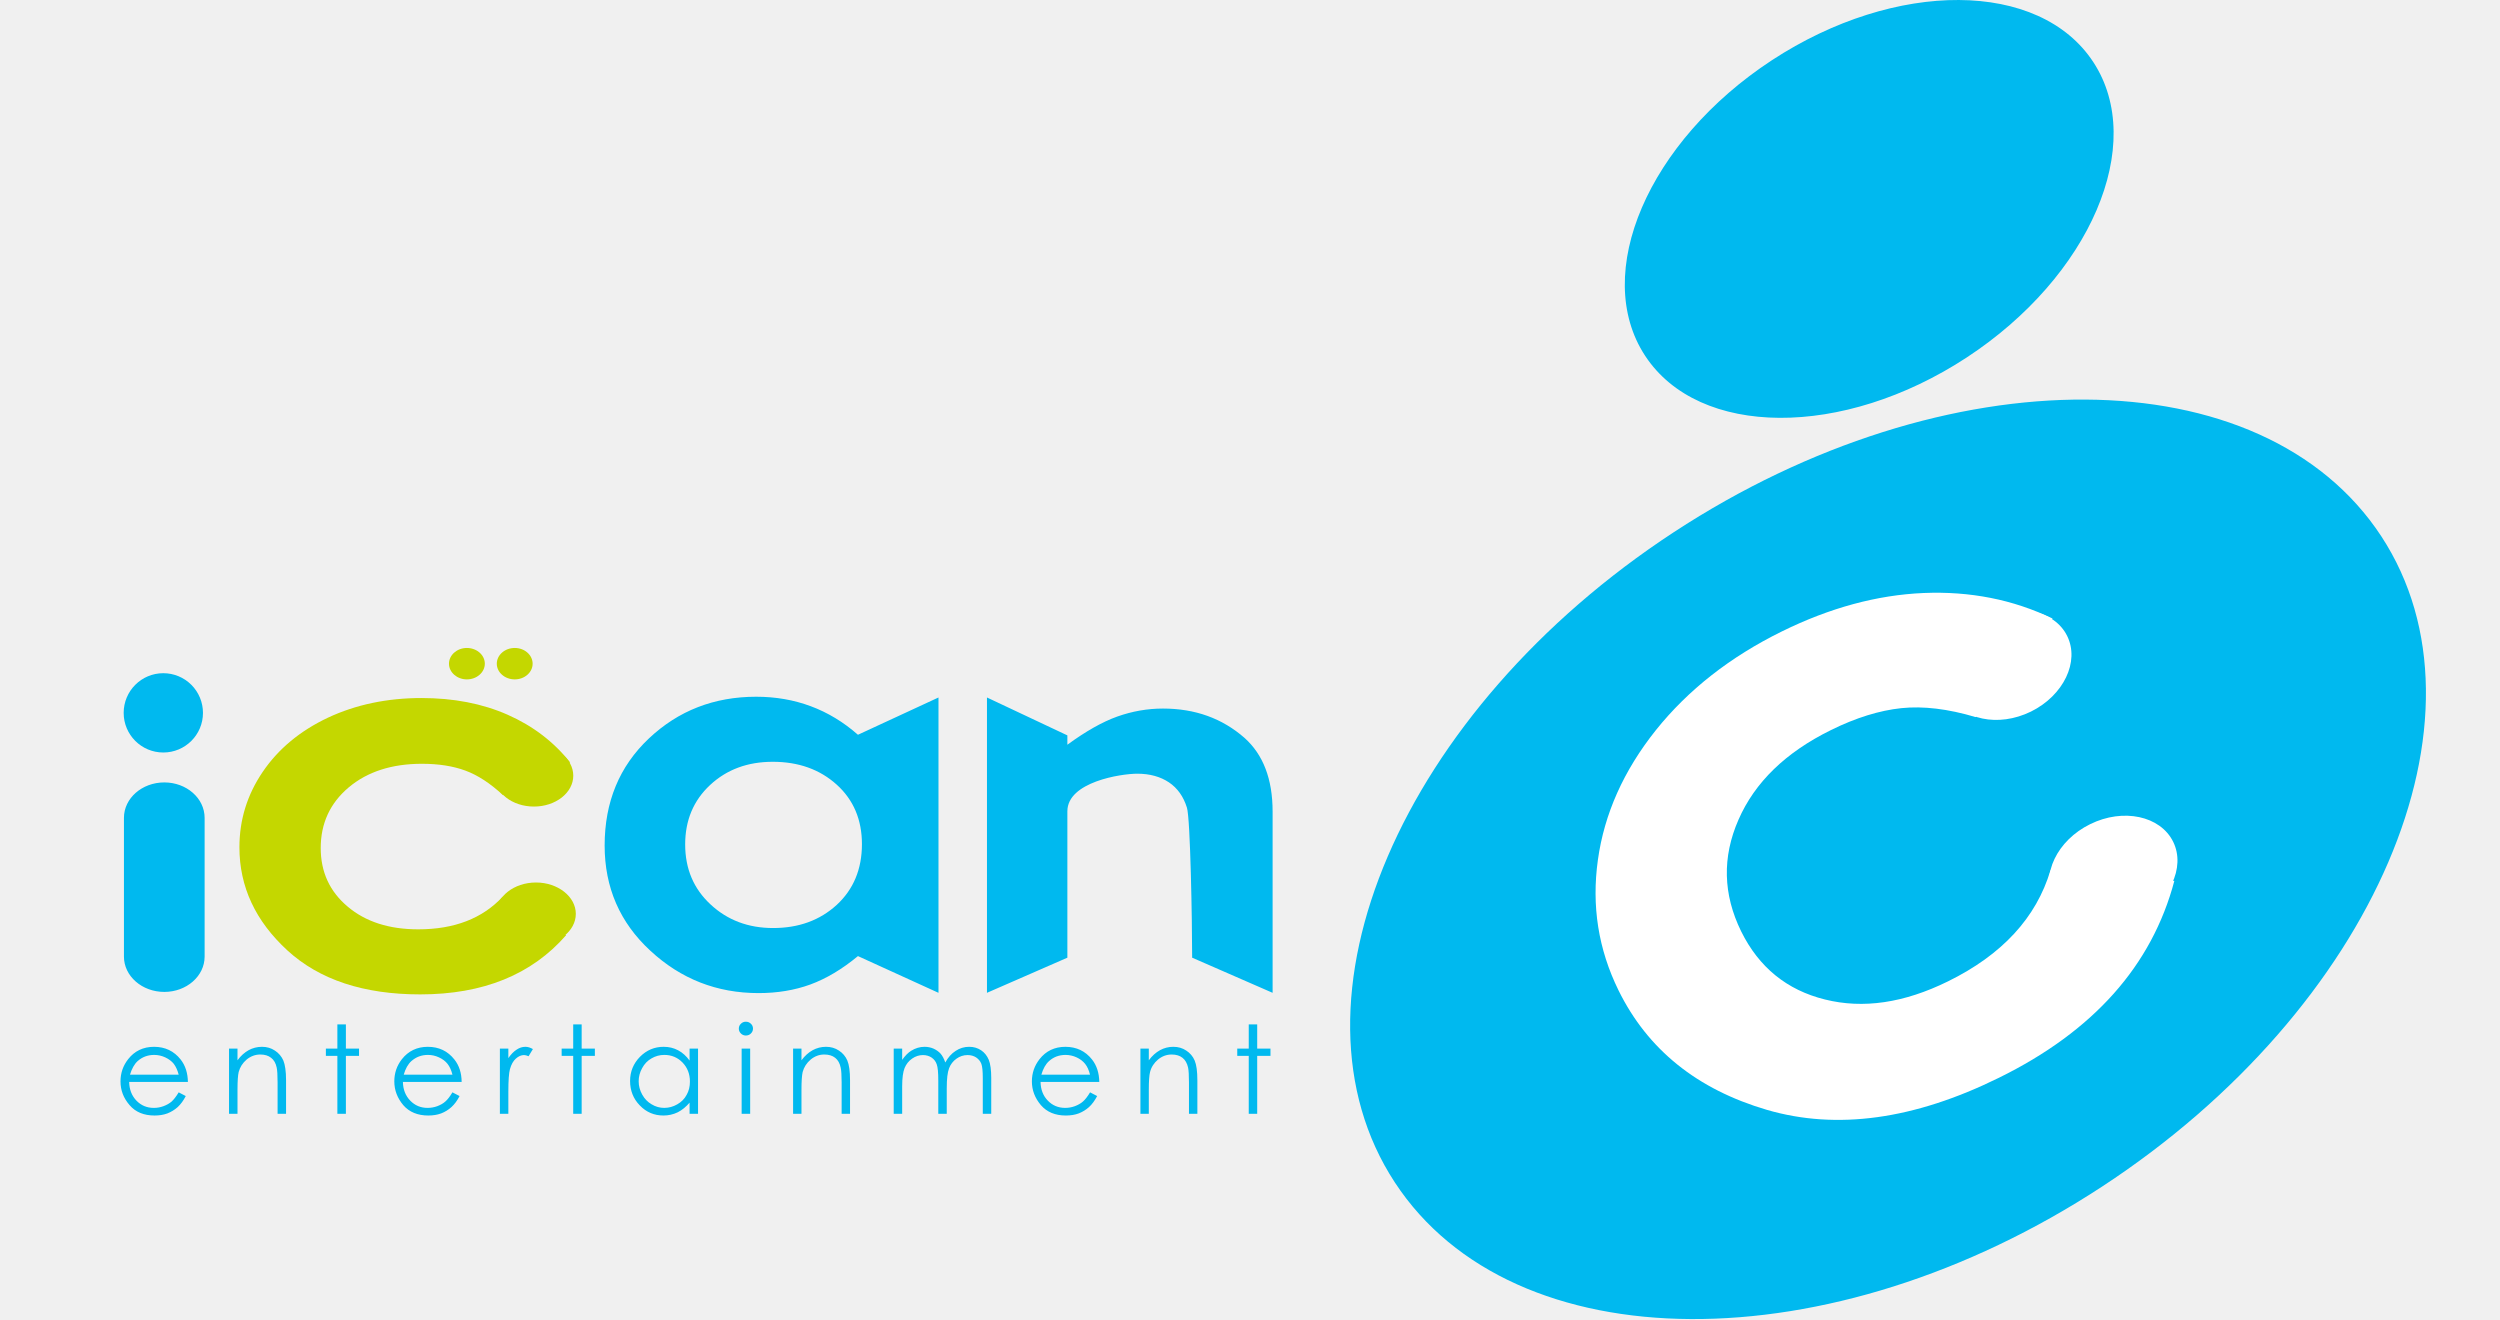
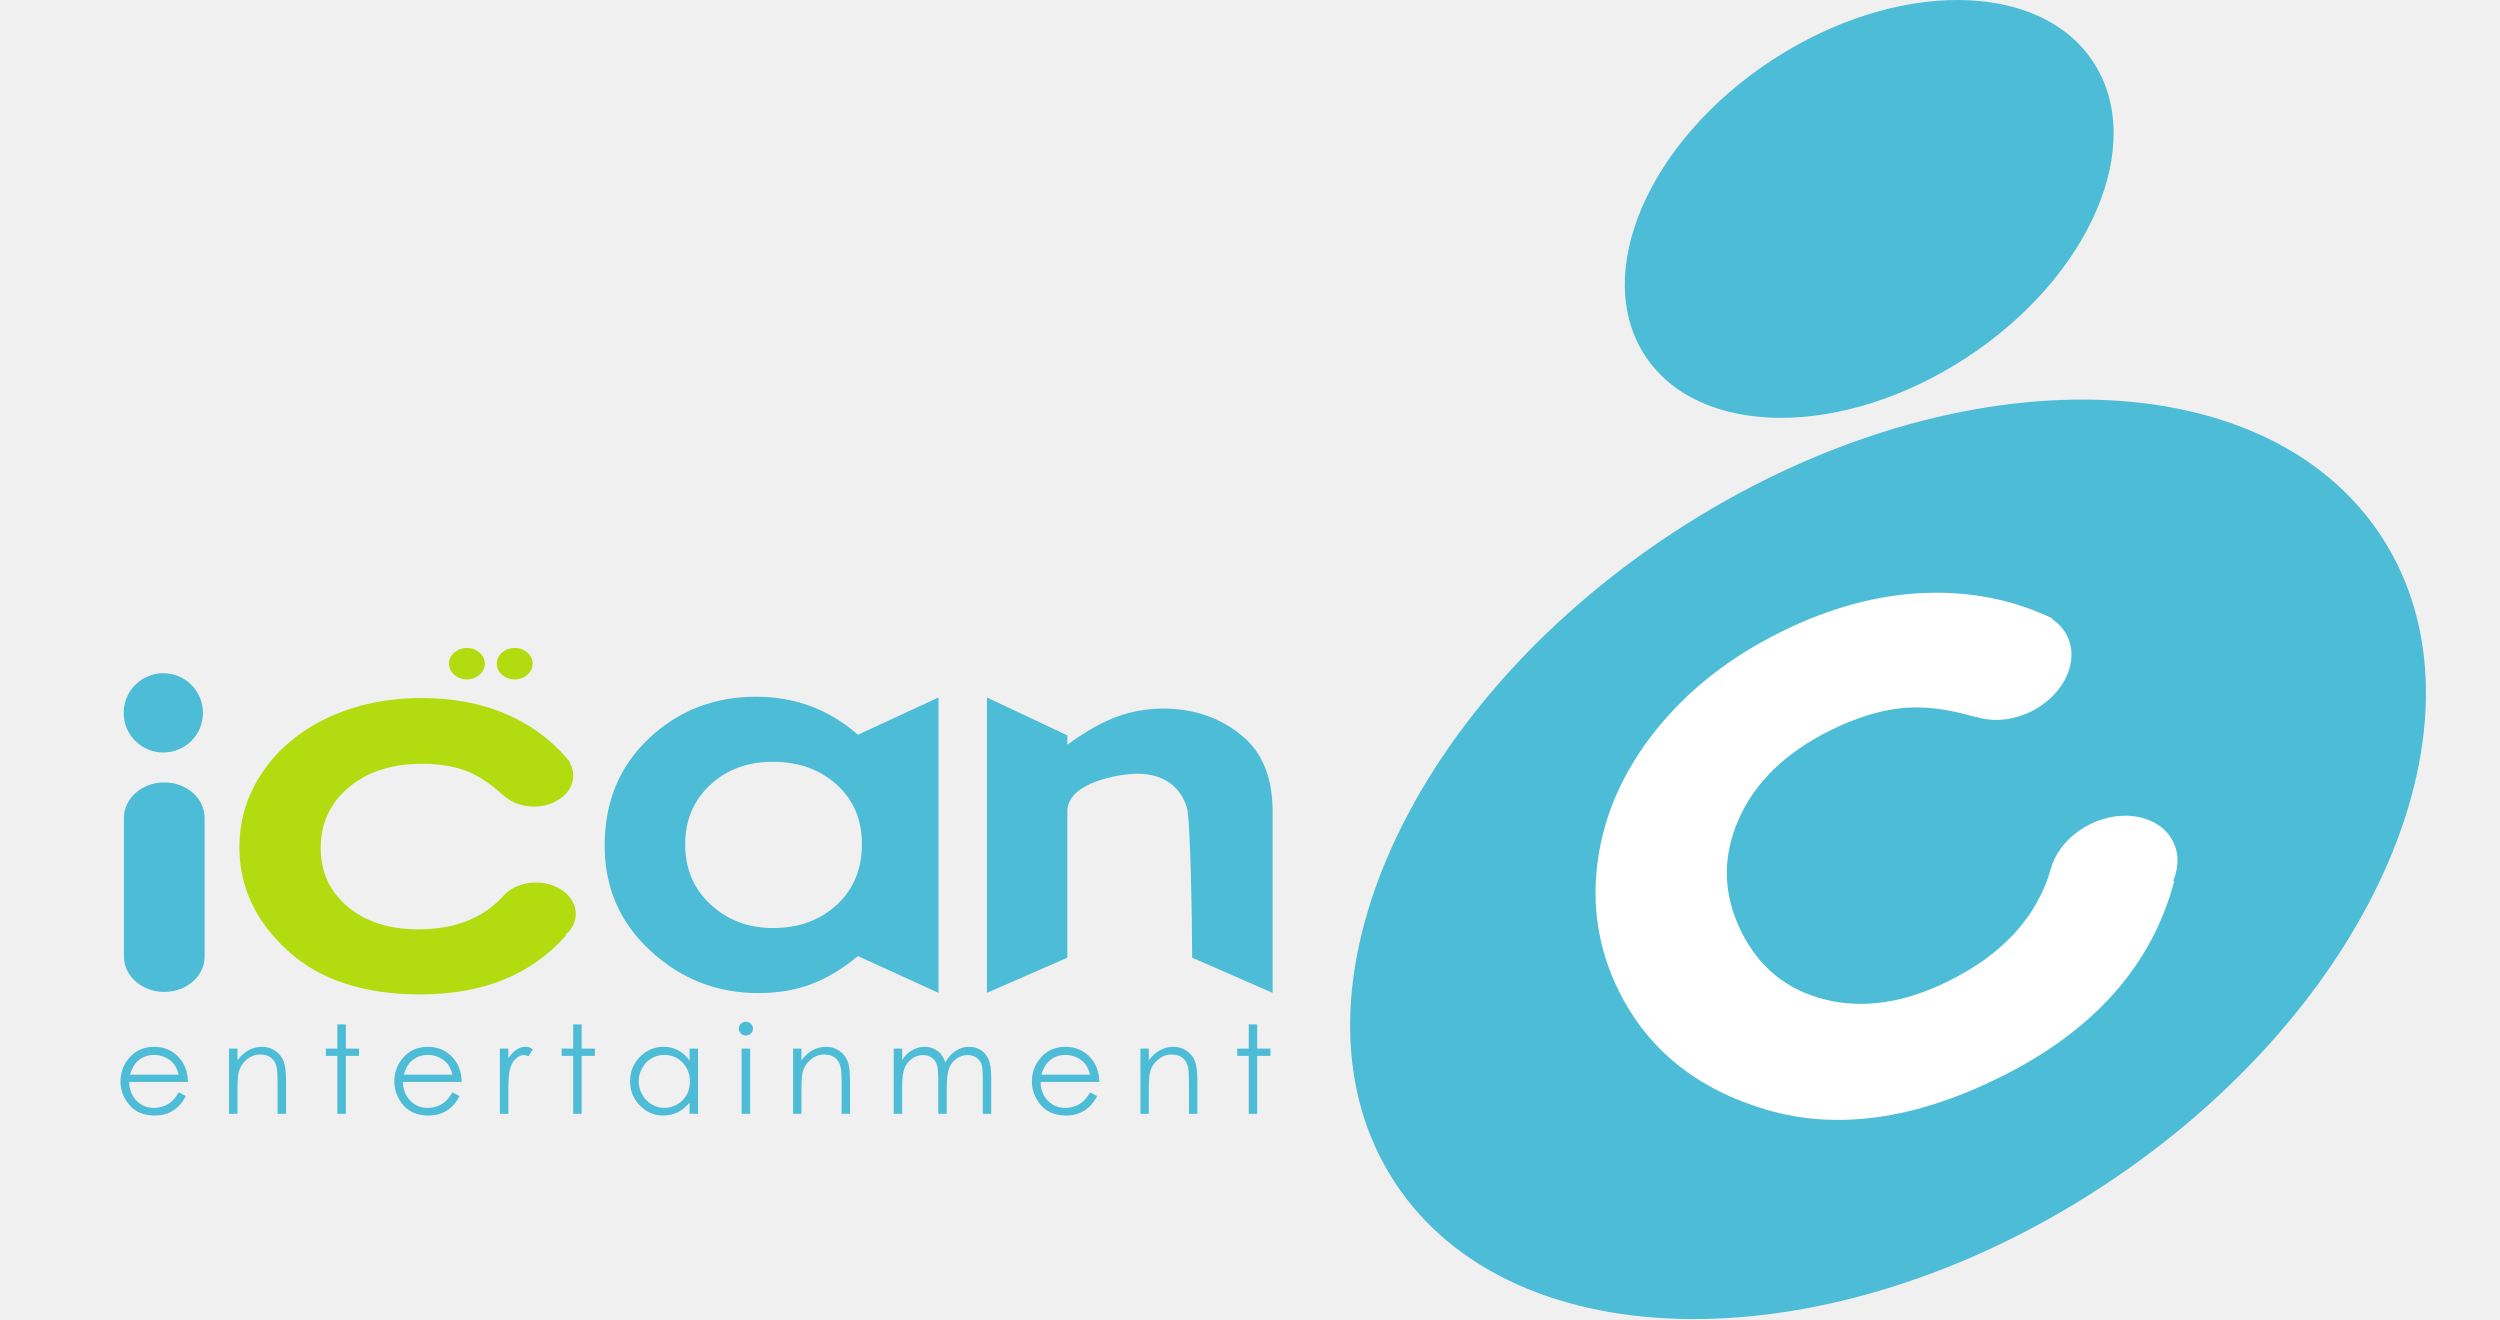
<svg xmlns="http://www.w3.org/2000/svg" width="547.127" height="288.679" viewBox="0 0 547.127 288.679">
-   <g fill="#00B9EF">
-     <path d="M39.106 239.06l1.551.812c-.512.993-1.099 1.791-1.761 2.408a7.532 7.532 0 0 1-2.243 1.385c-.843.316-1.776.467-2.83.467-2.333 0-4.169-.753-5.464-2.273-1.34-1.55-1.987-3.266-1.987-5.192 0-1.821.557-3.433 1.671-4.862 1.4-1.791 3.296-2.709 5.674-2.709 2.424 0 4.365.934 5.825 2.785 1.024 1.309 1.551 2.949 1.581 4.906H28.27c.03 1.656.571 3.025 1.58 4.079 1.039 1.069 2.288 1.596 3.809 1.596a5.95 5.95 0 0 0 2.122-.376c.692-.256 1.279-.588 1.776-1.009.466-.422.993-1.085 1.549-2.017zm0-3.87c-.256-.979-.617-1.761-1.068-2.363-.467-.586-1.099-1.053-1.866-1.414a5.698 5.698 0 0 0-2.424-.543c-1.415 0-2.619.452-3.627 1.355-.722.662-1.28 1.656-1.671 2.965h10.656zM50.125 229.485h1.852v2.56c.723-.993 1.55-1.716 2.438-2.213.888-.481 1.866-.737 2.92-.737s2.002.271 2.83.828a4.93 4.93 0 0 1 1.851 2.182c.376.934.587 2.363.587 4.306v7.345h-1.852v-6.818c0-1.641-.075-2.754-.196-3.297-.196-.947-.602-1.67-1.219-2.137-.602-.481-1.385-.723-2.363-.723-1.114 0-2.107.377-2.995 1.1-.873.752-1.46 1.655-1.746 2.738-.166.708-.256 2.018-.256 3.898v5.238h-1.852v-14.27zM73.832 224.188h1.866v5.298h2.875v1.596h-2.875v12.674h-1.866v-12.674h-2.514v-1.596h2.514v-5.298zM99.015 239.06l1.565.812c-.512.993-1.099 1.791-1.776 2.408a7.174 7.174 0 0 1-2.243 1.385c-.843.316-1.776.467-2.829.467-2.333 0-4.155-.753-5.479-2.273-1.294-1.55-1.957-3.266-1.957-5.192 0-1.821.542-3.433 1.656-4.862 1.415-1.791 3.312-2.709 5.675-2.709 2.438 0 4.365.934 5.825 2.785 1.038 1.309 1.565 2.949 1.58 4.906H88.177c.03 1.656.572 3.025 1.596 4.079 1.023 1.069 2.303 1.596 3.793 1.596.737 0 1.445-.12 2.138-.376.677-.256 1.279-.588 1.746-1.009.496-.422 1.008-1.085 1.565-2.017zm0-3.87c-.241-.979-.603-1.761-1.069-2.363-.467-.586-1.084-1.053-1.867-1.414a5.613 5.613 0 0 0-2.438-.543c-1.399 0-2.589.452-3.612 1.355-.737.662-1.295 1.656-1.671 2.965h10.657zM109.4 229.485h1.852v2.078c.572-.812 1.159-1.43 1.791-1.836.617-.422 1.265-.633 1.942-.633.527 0 1.069.166 1.641.496l-.948 1.566c-.391-.166-.723-.256-.994-.256-.602 0-1.204.256-1.776.768-.572.496-1.023 1.279-1.31 2.332-.226.813-.346 2.469-.346 4.923v4.831H109.4v-14.269zM125.446 224.188h1.851v5.298h2.89v1.596h-2.89v12.674h-1.851v-12.674h-2.529v-1.596h2.529v-5.298zM152.766 229.485v14.27h-1.852v-2.438c-.782.918-1.641 1.625-2.589 2.107a7.088 7.088 0 0 1-3.146.707c-2.002 0-3.733-.723-5.148-2.197-1.43-1.461-2.137-3.252-2.137-5.359 0-2.062.723-3.808 2.153-5.283 1.445-1.46 3.176-2.197 5.192-2.197 1.174 0 2.228.256 3.176.768.949.496 1.776 1.25 2.499 2.242v-2.619h1.852zm-7.376 1.385a5.45 5.45 0 0 0-2.8.754c-.873.496-1.55 1.203-2.047 2.121a5.787 5.787 0 0 0-.768 2.906c0 .992.256 1.971.768 2.89.512.933 1.205 1.641 2.062 2.138a5.223 5.223 0 0 0 2.77.782c.993 0 1.942-.256 2.83-.768.903-.512 1.595-1.188 2.062-2.077.497-.857.722-1.836.722-2.92 0-1.656-.542-3.041-1.61-4.154-1.084-1.114-2.408-1.672-3.989-1.672zM163.227 223.601c.437 0 .813.15 1.114.451.301.286.452.647.452 1.068 0 .407-.151.754-.452 1.055s-.677.451-1.114.451c-.421 0-.783-.15-1.083-.451a1.433 1.433 0 0 1-.452-1.055c0-.421.15-.782.452-1.068.3-.301.662-.451 1.083-.451zm-.918 5.884h1.867v14.27h-1.867v-14.27zM173.568 229.485h1.836v2.56c.737-.993 1.55-1.716 2.453-2.213a6.005 6.005 0 0 1 2.905-.737c1.084 0 2.017.271 2.845.828a4.805 4.805 0 0 1 1.836 2.182c.391.934.587 2.363.587 4.306v7.345h-1.837v-6.818c0-1.641-.075-2.754-.21-3.297-.196-.947-.602-1.67-1.204-2.137-.602-.481-1.4-.723-2.378-.723-1.114 0-2.107.377-2.98 1.1-.888.752-1.475 1.655-1.761 2.738-.166.708-.256 2.018-.256 3.898v5.238h-1.836v-14.27zM195.589 229.485h1.852v2.469c.647-.918 1.295-1.58 1.987-2.002.918-.572 1.896-.857 2.92-.857.692 0 1.354.135 1.972.406.617.286 1.129.647 1.521 1.084.391.451.752 1.099 1.038 1.941.603-1.113 1.37-1.972 2.273-2.543a5.24 5.24 0 0 1 2.95-.889c.993 0 1.852.256 2.604.752.753.497 1.31 1.205 1.686 2.093.361.888.542 2.228.542 4.019v7.797h-1.851v-7.781c0-1.535-.105-2.59-.316-3.161-.226-.571-.602-1.023-1.129-1.385-.527-.347-1.159-.526-1.896-.526-.873 0-1.686.271-2.424.797a4.462 4.462 0 0 0-1.61 2.093c-.346.888-.512 2.333-.512 4.38v5.584h-1.852v-7.285c0-1.73-.105-2.904-.331-3.521a2.895 2.895 0 0 0-1.114-1.49c-.542-.361-1.174-.557-1.912-.557-.843 0-1.626.256-2.363.768a4.607 4.607 0 0 0-1.656 2.076c-.346.858-.527 2.184-.527 3.975v6.035h-1.852v-14.272zM238.563 239.06l1.55.812c-.526.993-1.099 1.791-1.776 2.408a7.356 7.356 0 0 1-2.242 1.385c-.828.316-1.776.467-2.83.467-2.333 0-4.154-.753-5.464-2.273-1.31-1.55-1.972-3.266-1.972-5.192 0-1.821.557-3.433 1.671-4.862 1.399-1.791 3.296-2.709 5.659-2.709 2.424 0 4.38.934 5.84 2.785 1.024 1.309 1.55 2.949 1.581 4.906h-12.854c.03 1.656.557 3.025 1.58 4.079 1.024 1.069 2.303 1.596 3.809 1.596.723 0 1.43-.12 2.122-.376.678-.256 1.279-.588 1.761-1.009s1.008-1.085 1.565-2.017zm-.015-3.87c-.241-.979-.587-1.761-1.068-2.363-.467-.586-1.084-1.053-1.852-1.414a5.763 5.763 0 0 0-2.438-.543c-1.4 0-2.619.452-3.612 1.355-.738.662-1.295 1.656-1.671 2.965h10.641zM249.581 229.485h1.837v2.56c.737-.993 1.55-1.716 2.453-2.213a6.002 6.002 0 0 1 2.905-.737c1.083 0 2.017.271 2.845.828a4.805 4.805 0 0 1 1.836 2.182c.391.934.587 2.363.587 4.306v7.345h-1.836v-6.818c0-1.641-.075-2.754-.195-3.297-.211-.947-.617-1.67-1.22-2.137-.602-.481-1.399-.723-2.363-.723-1.129 0-2.122.377-2.995 1.1-.888.752-1.475 1.655-1.746 2.738-.181.708-.271 2.018-.271 3.898v5.238h-1.837v-14.27zM273.288 224.188h1.852v5.298h2.905v1.596h-2.905v12.674h-1.852v-12.674h-2.514v-1.596h2.514v-5.298z" />
+   <path d="M39.106 239.06l1.551.812c-.512.993-1.099 1.791-1.761 2.408a7.532 7.532 0 0 1-2.243 1.385c-.843.316-1.776.467-2.83.467-2.333 0-4.169-.753-5.464-2.273-1.34-1.55-1.987-3.266-1.987-5.192 0-1.821.557-3.433 1.671-4.862 1.4-1.791 3.296-2.709 5.674-2.709 2.424 0 4.365.934 5.825 2.785 1.024 1.309 1.551 2.949 1.581 4.906H28.27c.03 1.656.571 3.025 1.58 4.079 1.039 1.069 2.288 1.596 3.809 1.596a5.95 5.95 0 0 0 2.122-.376c.692-.256 1.279-.588 1.776-1.009.466-.422.993-1.085 1.549-2.017zm0-3.87c-.256-.979-.617-1.761-1.068-2.363-.467-.586-1.099-1.053-1.866-1.414a5.698 5.698 0 0 0-2.424-.543c-1.415 0-2.619.452-3.627 1.355-.722.662-1.28 1.656-1.671 2.965h10.656zm11.019-5.705h1.852v2.56c.723-.993 1.55-1.716 2.438-2.213.888-.481 1.866-.737 2.92-.737s2.002.271 2.83.828a4.93 4.93 0 0 1 1.851 2.182c.376.934.587 2.363.587 4.306v7.345h-1.852v-6.818c0-1.641-.075-2.754-.196-3.297-.196-.947-.602-1.67-1.219-2.137-.602-.481-1.385-.723-2.363-.723-1.114 0-2.107.377-2.995 1.1-.873.752-1.46 1.655-1.746 2.738-.166.708-.256 2.018-.256 3.898v5.238h-1.852v-14.27zm23.707-5.297h1.866v5.298h2.875v1.596h-2.875v12.674h-1.866v-12.674h-2.514v-1.596h2.514v-5.298zm25.183 14.872l1.565.812c-.512.993-1.099 1.791-1.776 2.408a7.174 7.174 0 0 1-2.243 1.385c-.843.316-1.776.467-2.829.467-2.333 0-4.155-.753-5.479-2.273-1.294-1.55-1.957-3.266-1.957-5.192 0-1.821.542-3.433 1.656-4.862 1.415-1.791 3.312-2.709 5.675-2.709 2.438 0 4.365.934 5.825 2.785 1.038 1.309 1.565 2.949 1.58 4.906H88.177c.03 1.656.572 3.025 1.596 4.079 1.023 1.069 2.303 1.596 3.793 1.596.737 0 1.445-.12 2.138-.376.677-.256 1.279-.588 1.746-1.009.496-.422 1.008-1.085 1.565-2.017zm0-3.87c-.241-.979-.603-1.761-1.069-2.363-.467-.586-1.084-1.053-1.867-1.414a5.613 5.613 0 0 0-2.438-.543c-1.399 0-2.589.452-3.612 1.355-.737.662-1.295 1.656-1.671 2.965h10.657zm10.385-5.705h1.852v2.078c.572-.812 1.159-1.43 1.791-1.836.617-.422 1.265-.633 1.942-.633.527 0 1.069.166 1.641.496l-.948 1.566c-.391-.166-.723-.256-.994-.256-.602 0-1.204.256-1.776.768-.572.496-1.023 1.279-1.31 2.332-.226.813-.346 2.469-.346 4.923v4.831H109.4v-14.269zm16.046-5.297h1.851v5.298h2.89v1.596h-2.89v12.674h-1.851v-12.674h-2.529v-1.596h2.529v-5.298zm27.32 5.297v14.27h-1.852v-2.438c-.782.918-1.641 1.625-2.589 2.107a7.088 7.088 0 0 1-3.146.707c-2.002 0-3.733-.723-5.148-2.197-1.43-1.461-2.137-3.252-2.137-5.359 0-2.062.723-3.808 2.153-5.283 1.445-1.46 3.176-2.197 5.192-2.197 1.174 0 2.228.256 3.176.768.949.496 1.776 1.25 2.499 2.242v-2.619h1.852zm-7.376 1.385a5.45 5.45 0 0 0-2.8.754c-.873.496-1.55 1.203-2.047 2.121a5.787 5.787 0 0 0-.768 2.906c0 .992.256 1.971.768 2.89.512.933 1.205 1.641 2.062 2.138a5.223 5.223 0 0 0 2.77.782c.993 0 1.942-.256 2.83-.768.903-.512 1.595-1.188 2.062-2.077.497-.857.722-1.836.722-2.92 0-1.656-.542-3.041-1.61-4.154-1.084-1.114-2.408-1.672-3.989-1.672zm17.837-7.269c.437 0 .813.15 1.114.451.301.286.452.647.452 1.068 0 .407-.151.754-.452 1.055s-.677.451-1.114.451c-.421 0-.783-.15-1.083-.451a1.433 1.433 0 0 1-.452-1.055c0-.421.15-.782.452-1.068.3-.301.662-.451 1.083-.451zm-.918 5.884h1.867v14.27h-1.867v-14.27zm11.259 0h1.836v2.56c.737-.993 1.55-1.716 2.453-2.213a6.005 6.005 0 0 1 2.905-.737c1.084 0 2.017.271 2.845.828a4.805 4.805 0 0 1 1.836 2.182c.391.934.587 2.363.587 4.306v7.345h-1.837v-6.818c0-1.641-.075-2.754-.21-3.297-.196-.947-.602-1.67-1.204-2.137-.602-.481-1.4-.723-2.378-.723-1.114 0-2.107.377-2.98 1.1-.888.752-1.475 1.655-1.761 2.738-.166.708-.256 2.018-.256 3.898v5.238h-1.836v-14.27zm22.021 0h1.852v2.469c.647-.918 1.295-1.58 1.987-2.002.918-.572 1.896-.857 2.92-.857.692 0 1.354.135 1.972.406.617.286 1.129.647 1.521 1.084.391.451.752 1.099 1.038 1.941.603-1.113 1.37-1.972 2.273-2.543a5.24 5.24 0 0 1 2.95-.889c.993 0 1.852.256 2.604.752.753.497 1.31 1.205 1.686 2.093.361.888.542 2.228.542 4.019v7.797h-1.851v-7.781c0-1.535-.105-2.59-.316-3.161-.226-.571-.602-1.023-1.129-1.385-.527-.347-1.159-.526-1.896-.526-.873 0-1.686.271-2.424.797a4.462 4.462 0 0 0-1.61 2.093c-.346.888-.512 2.333-.512 4.38v5.584h-1.852v-7.285c0-1.73-.105-2.904-.331-3.521a2.895 2.895 0 0 0-1.114-1.49c-.542-.361-1.174-.557-1.912-.557-.843 0-1.626.256-2.363.768a4.607 4.607 0 0 0-1.656 2.076c-.346.858-.527 2.184-.527 3.975v6.035h-1.852v-14.272zm42.974 9.575l1.55.812c-.526.993-1.099 1.791-1.776 2.408a7.356 7.356 0 0 1-2.242 1.385c-.828.316-1.776.467-2.83.467-2.333 0-4.154-.753-5.464-2.273-1.31-1.55-1.972-3.266-1.972-5.192 0-1.821.557-3.433 1.671-4.862 1.399-1.791 3.296-2.709 5.659-2.709 2.424 0 4.38.934 5.84 2.785 1.024 1.309 1.55 2.949 1.581 4.906h-12.854c.03 1.656.557 3.025 1.58 4.079 1.024 1.069 2.303 1.596 3.809 1.596.723 0 1.43-.12 2.122-.376.678-.256 1.279-.588 1.761-1.009s1.008-1.085 1.565-2.017zm-.015-3.87c-.241-.979-.587-1.761-1.068-2.363-.467-.586-1.084-1.053-1.852-1.414a5.763 5.763 0 0 0-2.438-.543c-1.4 0-2.619.452-3.612 1.355-.738.662-1.295 1.656-1.671 2.965h10.641zm11.033-5.705h1.837v2.56c.737-.993 1.55-1.716 2.453-2.213a6.002 6.002 0 0 1 2.905-.737c1.083 0 2.017.271 2.845.828a4.805 4.805 0 0 1 1.836 2.182c.391.934.587 2.363.587 4.306v7.345h-1.836v-6.818c0-1.641-.075-2.754-.195-3.297-.211-.947-.617-1.67-1.22-2.137-.602-.481-1.399-.723-2.363-.723-1.129 0-2.122.377-2.995 1.1-.888.752-1.475 1.655-1.746 2.738-.181.708-.271 2.018-.271 3.898v5.238h-1.837v-14.27zm23.707-5.297h1.852v5.298h2.905v1.596h-2.905v12.674h-1.852v-12.674h-2.514v-1.596h2.514v-5.298zM521.148 117.362c-25.919-39.542-95.235-39.933-154.841-.888-59.622 39.045-86.953 102.746-61.053 142.289 25.905 39.542 95.235 39.934 154.842.888 59.608-39.047 86.942-102.761 61.052-142.289zM458.125 13.593c-11.755-17.972-43.26-18.138-70.354-.406-27.079 17.746-39.512 46.691-27.741 64.664 11.771 17.972 43.275 18.138 70.354.406 27.094-17.747 39.512-46.692 27.741-64.664zM44.781 209.361c0 4.26-3.958 7.722-8.82 7.722-4.877 0-8.836-3.462-8.836-7.722v-30.376c0-4.289 3.959-7.752 8.836-7.752 4.862 0 8.82 3.463 8.82 7.752v30.376zm160.607-56.716v64.634l-17.626-8.037c-3.447 2.859-6.938 4.937-10.416 6.217-3.477 1.264-7.255 1.881-11.334 1.881-9.122 0-17.009-3.086-23.677-9.271-6.683-6.157-10.009-13.849-10.009-23.03 0-9.528 3.236-17.341 9.678-23.421 6.458-6.097 14.285-9.137 23.497-9.137 4.245 0 8.218.691 11.937 2.076 3.732 1.385 7.18 3.478 10.325 6.247l17.625-8.159zm-36.261 14.073c-5.509 0-10.07 1.687-13.712 5.073s-5.464 7.722-5.464 13.005c0 5.344 1.851 9.709 5.554 13.141 3.703 3.447 8.264 5.163 13.698 5.163 5.584 0 10.22-1.687 13.908-5.058 3.673-3.387 5.524-7.827 5.524-13.291 0-5.373-1.851-9.724-5.524-13.035-3.688-3.326-8.354-4.998-13.984-4.998zM216 152.645l17.596 8.294v2.047c4.034-2.95 7.677-5.012 10.928-6.172 3.267-1.158 6.593-1.746 9.995-1.746 7.014 0 12.96 2.139 17.837 6.413 4.094 3.657 6.156 9.017 6.156 16.136v39.662l-17.611-7.691v-.316c0-7.36-.376-30.104-1.144-32.527-.753-2.424-2.062-4.26-3.929-5.523-1.882-1.25-4.185-1.897-6.939-1.897-3.567 0-15.293 1.807-15.293 8.219v32.046L216 217.278v-64.633z" fill="#4DBCD7" />
+   <g fill="#B2DB10">
+     <path d="M124.769 166.854l-14.721 7.135c-2.77-2.574-5.509-4.351-8.204-5.344-2.694-.994-5.871-1.49-9.498-1.49-6.608 0-11.952 1.73-16.045 5.178-4.079 3.447-6.111 7.872-6.111 13.261 0 5.238 1.957 9.498 5.886 12.81 3.928 3.326 9.076 4.982 15.458 4.982 7.888 0 14.044-2.379 18.454-7.12l13.908 8.399c-7.541 8.654-18.183 12.96-31.94 12.96-12.358 0-22.052-3.206-29.051-9.618-7.015-6.443-10.507-13.953-10.507-22.578 0-5.991 1.687-11.485 5.103-16.513s8.173-8.972 14.285-11.86c6.096-2.846 12.93-4.291 20.471-4.291 6.999 0 13.291 1.205 18.846 3.658 5.552 2.453 10.113 5.945 13.666 10.431z" />
+     <path d="M125.461 169.759c0-3.732-3.854-6.773-8.609-6.773-4.757 0-8.625 3.041-8.625 6.773s3.868 6.759 8.625 6.759c4.755 0 8.609-3.027 8.609-6.759zm.557 30.24c0-3.764-3.914-6.864-8.715-6.864-4.816 0-8.745 3.101-8.745 6.864 0 3.777 3.929 6.849 8.745 6.849 4.801 0 8.715-3.072 8.715-6.849z" />
  </g>
-   <path fill="#00B9EF" d="M521.148 117.362c-25.919-39.542-95.235-39.933-154.841-.888-59.622 39.045-86.953 102.746-61.053 142.289 25.905 39.542 95.235 39.934 154.842.888 59.608-39.047 86.942-102.761 61.052-142.289zM458.125 13.593c-11.755-17.972-43.26-18.138-70.354-.406-27.079 17.746-39.512 46.691-27.741 64.664 11.771 17.972 43.275 18.138 70.354.406 27.094-17.747 39.512-46.692 27.741-64.664zM44.781 209.361c0 4.26-3.958 7.722-8.82 7.722-4.877 0-8.836-3.462-8.836-7.722v-30.376c0-4.289 3.959-7.752 8.836-7.752 4.862 0 8.82 3.463 8.82 7.752v30.376zM205.388 152.645v64.634l-17.626-8.037c-3.447 2.859-6.938 4.937-10.416 6.217-3.477 1.264-7.255 1.881-11.334 1.881-9.122 0-17.009-3.086-23.677-9.271-6.683-6.157-10.009-13.849-10.009-23.03 0-9.528 3.236-17.341 9.678-23.421 6.458-6.097 14.285-9.137 23.497-9.137 4.245 0 8.218.691 11.937 2.076 3.732 1.385 7.18 3.478 10.325 6.247l17.625-8.159zm-36.261 14.073c-5.509 0-10.07 1.687-13.712 5.073s-5.464 7.722-5.464 13.005c0 5.344 1.851 9.709 5.554 13.141 3.703 3.447 8.264 5.163 13.698 5.163 5.584 0 10.22-1.687 13.908-5.058 3.673-3.387 5.524-7.827 5.524-13.291 0-5.373-1.851-9.724-5.524-13.035-3.688-3.326-8.354-4.998-13.984-4.998zM216 152.645l17.596 8.294v2.047c4.034-2.95 7.677-5.012 10.928-6.172 3.267-1.158 6.593-1.746 9.995-1.746 7.014 0 12.96 2.139 17.837 6.413 4.094 3.657 6.156 9.017 6.156 16.136v39.662l-17.611-7.691v-.316c0-7.36-.376-30.104-1.144-32.527-.753-2.424-2.062-4.26-3.929-5.523-1.882-1.25-4.185-1.897-6.939-1.897-3.567 0-15.293 1.807-15.293 8.219v32.046L216 217.278v-64.633z" />
-   <g fill="#C4D700">
-     <path d="M124.769 166.854l-14.721 7.135c-2.77-2.574-5.509-4.351-8.204-5.344-2.694-.994-5.871-1.49-9.498-1.49-6.608 0-11.952 1.73-16.045 5.178-4.079 3.447-6.111 7.872-6.111 13.261 0 5.238 1.957 9.498 5.886 12.81 3.928 3.326 9.076 4.982 15.458 4.982 7.888 0 14.044-2.379 18.454-7.12l13.908 8.399c-7.541 8.654-18.183 12.96-31.94 12.96-12.358 0-22.052-3.206-29.051-9.618-7.015-6.443-10.507-13.953-10.507-22.578 0-5.991 1.687-11.485 5.103-16.513s8.173-8.972 14.285-11.86c6.096-2.846 12.93-4.291 20.471-4.291 6.999 0 13.291 1.205 18.846 3.658 5.552 2.453 10.113 5.945 13.666 10.431z" />
-     <path d="M125.461 169.759c0-3.732-3.854-6.773-8.609-6.773-4.757 0-8.625 3.041-8.625 6.773s3.868 6.759 8.625 6.759c4.755 0 8.609-3.027 8.609-6.759zM126.018 199.999c0-3.764-3.914-6.864-8.715-6.864-4.816 0-8.745 3.101-8.745 6.864 0 3.777 3.929 6.849 8.745 6.849 4.801 0 8.715-3.072 8.715-6.849z" />
-   </g>
-   <path fill="#00B9EF" d="M44.42 156.017c0 4.786-3.883 8.67-8.685 8.67a8.672 8.672 0 0 1-8.67-8.67c0-4.802 3.883-8.686 8.67-8.686a8.679 8.679 0 0 1 8.685 8.686z" />
-   <path fill="#C4D700" d="M116.565 145.254c0 1.882-1.746 3.433-3.914 3.433-2.167 0-3.928-1.551-3.928-3.433 0-1.896 1.761-3.447 3.928-3.447 2.168 0 3.914 1.55 3.914 3.447zM106.104 145.254c0 1.882-1.761 3.433-3.929 3.433-2.152 0-3.914-1.551-3.914-3.433 0-1.896 1.761-3.447 3.914-3.447 2.168 0 3.929 1.55 3.929 3.447z" />
+   <path fill="#4DBCD7" d="M44.42 156.017c0 4.786-3.883 8.67-8.685 8.67a8.672 8.672 0 0 1-8.67-8.67c0-4.802 3.883-8.686 8.67-8.686a8.679 8.679 0 0 1 8.685 8.686z" />
+   <path fill="#B2DB10" d="M116.565 145.254c0 1.882-1.746 3.433-3.914 3.433-2.167 0-3.928-1.551-3.928-3.433 0-1.896 1.761-3.447 3.928-3.447 2.168 0 3.914 1.55 3.914 3.447zm-10.461 0c0 1.882-1.761 3.433-3.929 3.433-2.152 0-3.914-1.551-3.914-3.433 0-1.896 1.761-3.447 3.914-3.447 2.168 0 3.929 1.55 3.929 3.447z" />
  <g fill="#FFF">
    <path d="M449.199 135.365l-16.828 21.57c-6.066-1.807-11.47-2.453-16.257-1.957-4.801.512-9.934 2.092-15.383 4.787-9.92 4.877-16.678 11.424-20.26 19.628-3.598 8.203-3.387 16.347.586 24.444 3.884 7.857 9.995 12.84 18.334 14.902 8.354 2.092 17.311.768 26.913-3.959 11.861-5.826 19.343-13.938 22.443-24.324l27.108 2.332c-4.922 18.561-17.716 32.92-38.383 43.08-18.574 9.166-35.508 11.484-50.771 7.029-15.277-4.485-26.1-13.186-32.482-26.146-4.425-9.001-5.93-18.499-4.516-28.584 1.4-10.056 5.63-19.522 12.674-28.358 7.061-8.82 16.242-16.031 27.576-21.615 10.506-5.178 20.848-7.978 31.022-8.414 10.176-.421 19.585 1.43 28.224 5.585z" />
-     <path d="M452.405 139.188c-2.754-5.614-10.792-7.315-17.941-3.808-7.15 3.522-10.718 10.958-7.948 16.557 2.755 5.6 10.808 7.301 17.957 3.794 7.15-3.523 10.702-10.943 7.932-16.543zM475.601 184.224c-2.799-5.674-10.942-7.42-18.168-3.854-7.24 3.553-10.838 11.079-8.053 16.754 2.8 5.659 10.958 7.391 18.168 3.838 7.24-3.567 10.838-11.078 8.053-16.738z" />
+     <path d="M452.405 139.188c-2.754-5.614-10.792-7.315-17.941-3.808-7.15 3.522-10.718 10.958-7.948 16.557 2.755 5.6 10.808 7.301 17.957 3.794 7.15-3.523 10.702-10.943 7.932-16.543zm23.196 45.036c-2.799-5.674-10.942-7.42-18.168-3.854-7.24 3.553-10.838 11.079-8.053 16.754 2.8 5.659 10.958 7.391 18.168 3.838 7.24-3.567 10.838-11.078 8.053-16.738z" />
  </g>
</svg>
